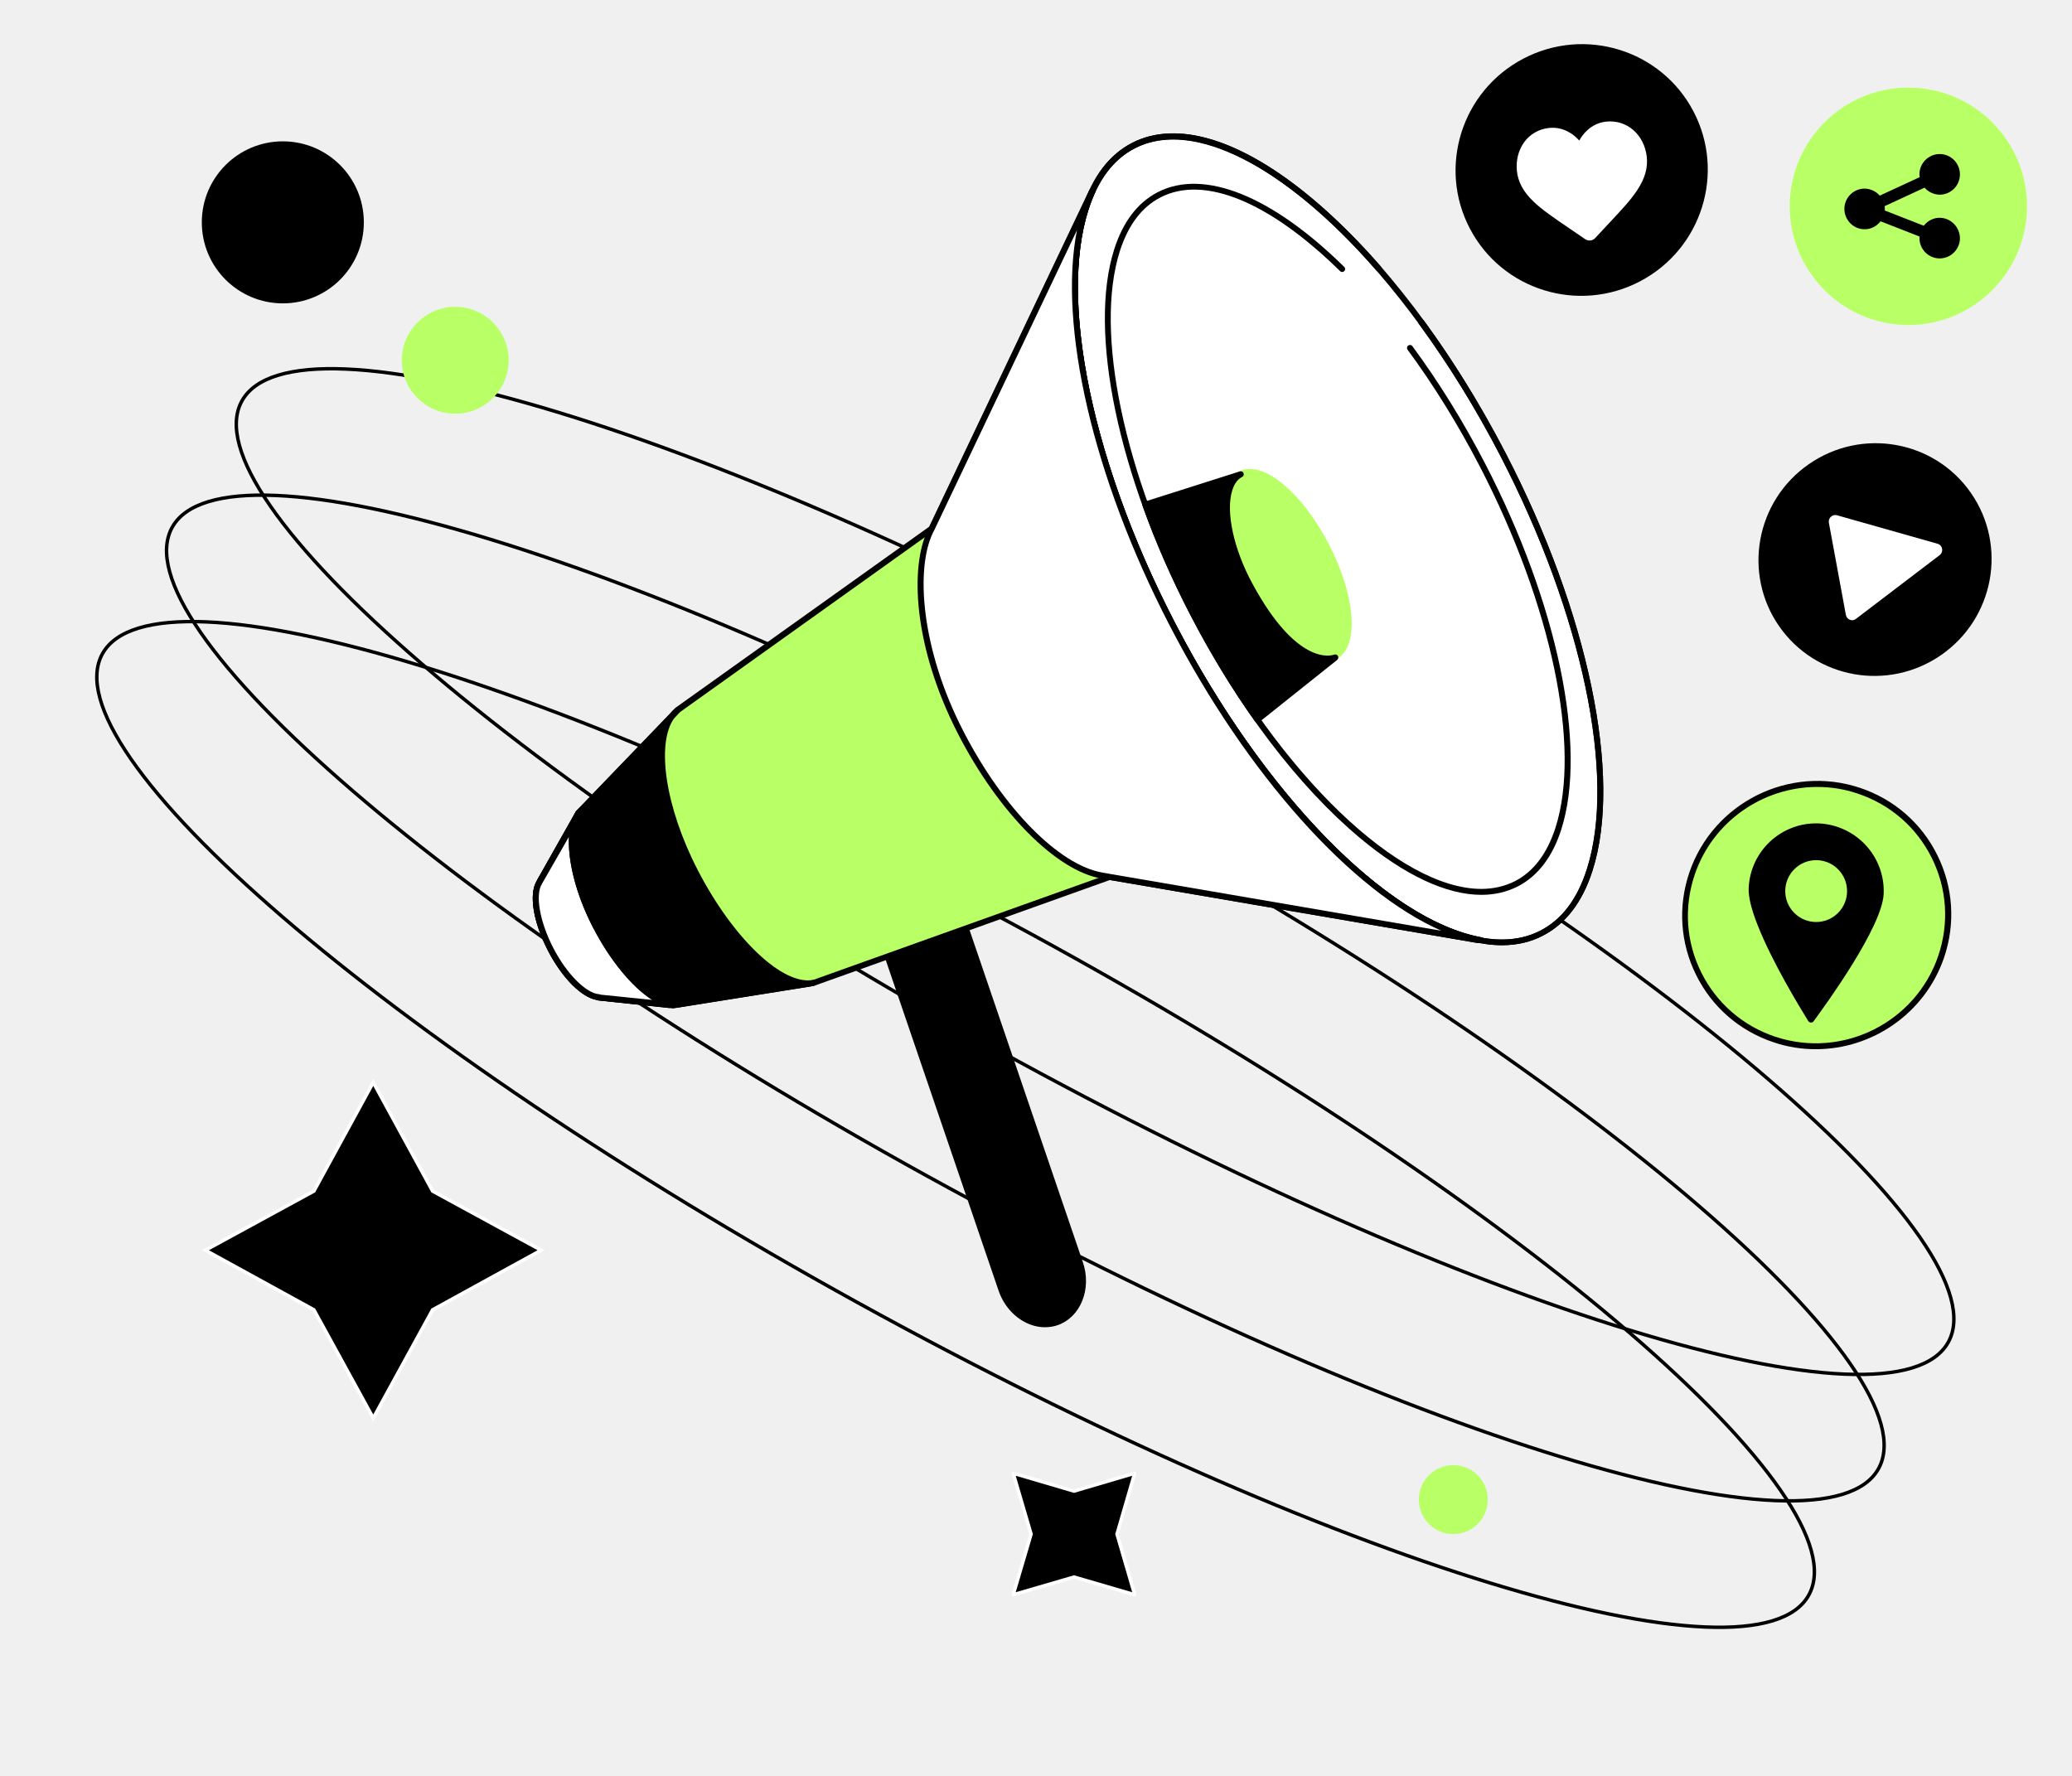
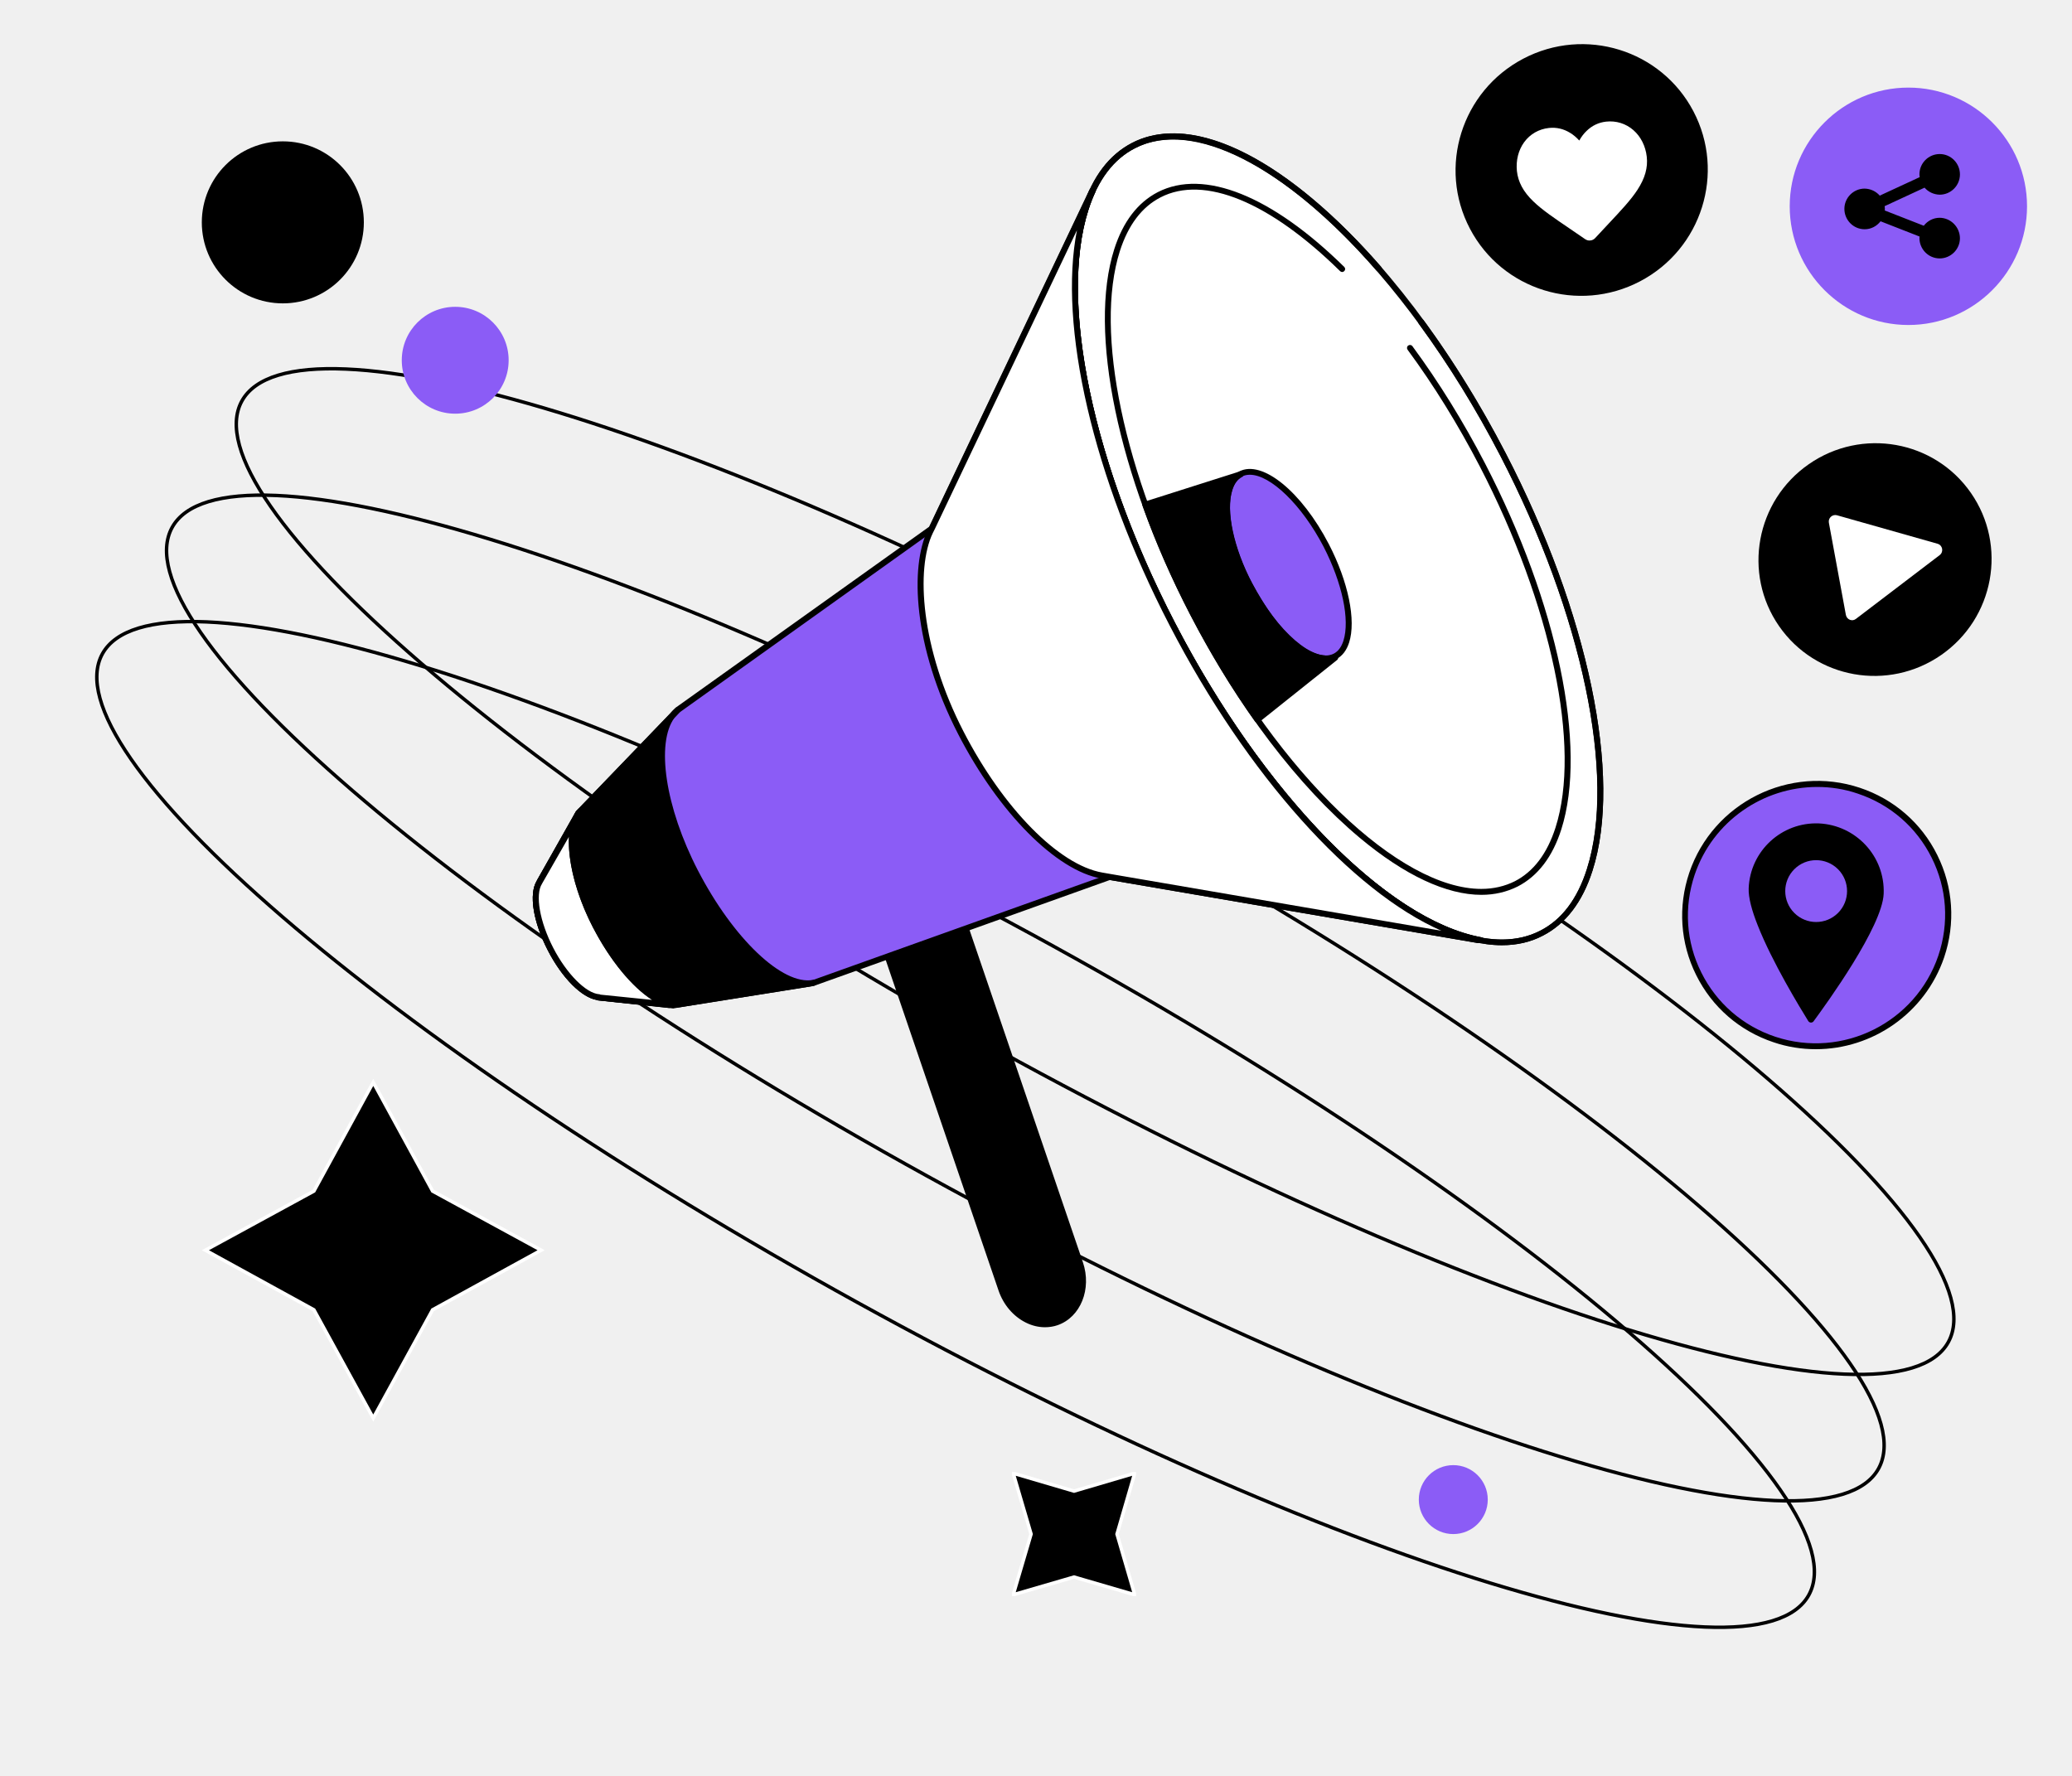
- <svg xmlns="http://www.w3.org/2000/svg" width="601" height="515" viewBox="0 0 601 515" fill="none">
-   <g clip-path="url(#clip0_332_1228)">
-     <path d="M311.536 432.535L329.137 427.349L324.001 445L329.137 462.601L311.536 457.465L293.885 462.601L299.07 445L293.885 427.349L311.536 432.535Z" fill="black" stroke="white" stroke-miterlimit="10" />
+ <svg xmlns="http://www.w3.org/2000/svg" width="601" height="515" viewBox="0 0 601 515" fill="none" version="1.1" id="svg37">
+   <g clip-path="url(#clip0_332_1228)" id="g1">
+     <path d="M311.536 432.535L329.137 427.349L324.001 445L329.137 462.601L311.536 457.465L293.885 462.601L299.07 445L293.885 427.349L311.536 432.535Z" fill="black" stroke="white" stroke-miterlimit="10" id="path1" />
  </g>
-   <g clip-path="url(#clip1_332_1228)">
-     <path d="M125.484 345.509L156.96 362.659L125.484 379.947L108.266 411.354L91.047 379.947L59.571 362.659L91.047 345.509L108.266 313.964L125.484 345.509Z" fill="black" stroke="white" stroke-miterlimit="10" />
+   <g clip-path="url(#clip1_332_1228)" id="g2">
+     <path d="M125.484 345.509L156.96 362.659L125.484 379.947L108.266 411.354L91.047 379.947L59.571 362.659L91.047 345.509L108.266 313.964L125.484 345.509Z" fill="black" stroke="white" stroke-miterlimit="10" id="path2" />
  </g>
-   <path d="M565.117 389.333C563.218 392.777 559.679 395.268 554.584 396.813C549.486 398.359 542.874 398.943 534.913 398.6C518.992 397.913 497.791 393.524 472.776 385.868C422.756 370.558 357.594 342.216 289.155 304.465C220.715 266.715 161.982 226.717 122.349 192.575C102.53 175.501 87.508 159.909 78.434 146.81C73.897 140.259 70.864 134.355 69.452 129.218C68.04 124.084 68.26 119.762 70.16 116.319C72.059 112.875 75.598 110.384 80.693 108.839C85.791 107.293 92.403 106.709 100.364 107.052C116.285 107.739 137.486 112.128 162.501 119.784C212.521 135.094 277.683 163.436 346.122 201.187C414.562 238.937 473.295 278.934 512.928 313.077C532.747 330.15 547.769 345.742 556.843 358.842C561.38 365.393 564.414 371.297 565.825 376.434C567.237 381.568 567.017 385.889 565.117 389.333Z" stroke="black" />
-   <path d="M544.887 426.007C542.987 429.451 539.449 431.942 534.354 433.487C529.256 435.033 522.644 435.617 514.683 435.273C498.762 434.587 477.56 430.198 452.546 422.542C402.526 407.232 337.364 378.89 268.924 341.139C200.485 303.388 141.752 263.391 102.119 229.249C82.299 212.175 67.277 196.583 58.204 183.483C53.666 176.933 50.633 171.029 49.221 165.892C47.81 160.758 48.03 156.436 49.929 152.992C51.829 149.549 55.367 147.057 60.462 145.512C65.56 143.967 72.172 143.383 80.134 143.726C96.054 144.413 117.256 148.802 142.27 156.458C192.291 171.767 257.452 200.11 325.892 237.86C394.331 275.611 453.064 315.608 492.697 349.75C512.517 366.824 527.539 382.416 536.612 395.516C541.15 402.067 544.183 407.971 545.595 413.107C547.006 418.241 546.786 422.563 544.887 426.007Z" stroke="black" />
-   <path d="M524.658 462.681C522.759 466.125 519.22 468.616 514.125 470.161C509.027 471.707 502.415 472.291 494.454 471.948C478.533 471.261 457.332 466.872 432.317 459.216C382.297 443.906 317.135 415.564 248.696 377.813C180.256 340.063 121.523 300.066 81.891 265.923C62.071 248.85 47.049 233.258 37.975 220.158C33.438 213.607 30.404 207.703 28.993 202.566C27.581 197.432 27.801 193.111 29.701 189.667C31.6 186.223 35.139 183.732 40.234 182.187C45.332 180.641 51.944 180.057 59.905 180.4C75.826 181.087 97.027 185.476 122.042 193.132C172.062 208.442 237.224 236.784 305.663 274.535C374.103 312.285 432.836 352.283 472.469 386.425C492.288 403.499 507.31 419.091 516.384 432.19C520.921 438.741 523.955 444.645 525.366 449.782C526.778 454.916 526.558 459.237 524.658 462.681Z" stroke="black" />
-   <circle cx="132.037" cy="104.5" r="15.5" fill="#B9FF66" />
-   <circle cx="421.537" cy="435" r="10" fill="#B9FF66" />
-   <circle cx="82.037" cy="64.5" r="23.5" fill="black" />
-   <path d="M306.509 383.59C300.205 385.744 293.001 381.475 290.495 374.071L251.496 259.81L274.284 252.015L313.322 366.433C315.828 373.758 312.774 381.436 306.509 383.59Z" fill="black" />
-   <path d="M303.102 385C301.262 385 299.383 384.569 297.581 383.668C293.94 381.866 291.042 378.498 289.633 374.345L250.634 260.084C250.478 259.653 250.713 259.144 251.182 258.987L273.971 251.192C274.206 251.113 274.441 251.113 274.636 251.231C274.832 251.348 274.989 251.505 275.067 251.74L314.105 366.159C316.728 373.914 313.439 382.101 306.744 384.412C305.608 384.804 304.355 385 303.102 385ZM252.592 260.358L291.317 373.797C292.57 377.518 295.154 380.574 298.364 382.14C300.949 383.394 303.729 383.629 306.235 382.767C312.03 380.769 314.849 373.562 312.5 366.707L273.736 253.111L252.592 260.358Z" fill="black" />
-   <path d="M270.251 153.382L196.521 205.988L167.821 235.798L156.544 255.736L156.505 255.892C154.273 259.339 155.565 267.291 159.755 275.399C163.866 283.39 169.661 288.953 173.733 289.266L173.616 289.344L195.268 291.695L235.794 285.231L321.818 254.443L428.751 272.775L429.495 272.814C402.635 267.8 366.377 231.88 340.025 181.076C313.713 130.31 305.334 80.132 316.885 55.376H316.845L270.838 152.128L270.251 153.382Z" fill="#B9FF66" />
-   <path d="M447.266 270.603C473.694 256.873 468.583 194.629 435.852 131.577C403.121 68.525 355.163 28.541 328.736 42.271C302.308 56.001 307.419 118.245 340.15 181.297C372.881 244.349 420.839 284.333 447.266 270.603Z" fill="white" />
-   <path d="M435.643 274.185C424.131 274.185 410.27 267.761 395.352 255.266C375.031 238.266 355.101 212.06 339.243 181.428C315.241 135.05 305.334 87.496 314.027 60.273C316.924 51.185 321.78 44.839 328.397 41.431C341.553 34.694 360.073 40.413 380.591 57.57C400.912 74.57 420.842 100.775 436.7 131.407C460.742 177.786 470.648 225.339 461.916 252.563C459.019 261.651 454.163 267.996 447.546 271.404C443.983 273.284 439.989 274.185 435.643 274.185ZM340.378 40.413C336.345 40.413 332.586 41.236 329.219 42.998C322.993 46.171 318.451 52.203 315.711 60.86C307.136 87.692 317.003 134.737 340.809 180.723C373.23 243.279 420.764 283.312 446.802 269.955C453.028 266.782 457.57 260.75 460.311 252.093C468.886 225.261 459.019 178.216 435.212 132.23C406.981 77.782 367.356 40.413 340.378 40.413Z" fill="black" />
-   <path d="M435.643 274.185C424.131 274.185 410.27 267.761 395.352 255.266C375.031 238.265 355.101 212.06 339.243 181.428C315.241 135.05 305.334 87.496 314.027 60.273C316.924 51.185 321.78 44.839 328.397 41.431C337.207 36.887 348.718 38.023 361.679 44.682C374.091 51.067 387.521 62.388 400.599 77.39C400.912 77.743 400.873 78.291 400.521 78.605C400.168 78.918 399.62 78.879 399.307 78.526C372.76 48.051 345.899 34.42 329.219 42.998C322.993 46.171 318.451 52.203 315.711 60.86C307.136 87.692 317.003 134.737 340.809 180.723C369.001 235.132 408.665 272.54 435.604 272.54C439.637 272.54 443.396 271.717 446.763 269.955C452.989 266.782 457.531 260.75 460.272 252.093C468.847 225.261 458.98 178.216 435.173 132.23C428.086 118.52 420.098 105.632 411.523 93.92C411.249 93.529 411.328 92.98 411.719 92.706C412.111 92.432 412.659 92.51 412.933 92.902C421.586 104.692 429.574 117.658 436.739 131.446C460.742 177.785 470.648 225.339 461.916 252.563C459.019 261.65 454.163 267.996 447.546 271.404C443.983 273.284 439.989 274.185 435.643 274.185Z" fill="black" />
-   <path d="M387.303 190.339C393.426 187.158 392.248 172.751 384.673 158.159C377.098 143.567 365.995 134.316 359.872 137.497C353.75 140.678 354.928 155.085 362.503 169.677C370.077 184.269 381.181 193.52 387.303 190.339Z" fill="#B9FF66" />
-   <path d="M384.624 191.848C377.889 191.848 368.492 183.152 361.718 170.03C356.08 159.14 353.77 147.937 355.845 141.474C356.589 139.202 357.803 137.596 359.486 136.734C366.143 133.326 377.537 142.61 385.446 157.847C391.085 168.737 393.395 179.94 391.32 186.403C390.576 188.675 389.362 190.281 387.678 191.143C386.738 191.613 385.72 191.848 384.624 191.848ZM362.54 137.714C361.718 137.714 360.935 137.87 360.269 138.223C358.977 138.889 358.038 140.142 357.45 141.983C355.532 148.016 357.764 158.748 363.206 169.246C370.411 183.152 381.257 192.514 386.856 189.615C388.148 188.949 389.088 187.696 389.675 185.855C391.594 179.783 389.323 169.09 383.919 158.592C377.576 146.41 368.492 137.714 362.54 137.714Z" fill="#B9FF66" />
-   <path d="M429.692 259.574C419.59 259.574 407.452 253.934 394.374 243.005C376.597 228.12 359.134 205.166 345.273 178.373C324.247 137.792 315.593 96.153 323.19 72.298C325.735 64.307 330.003 58.745 335.837 55.728C349.228 48.874 368.923 56.786 389.91 77.429C390.262 77.782 390.262 78.291 389.91 78.644C389.558 78.996 389.049 78.996 388.696 78.644C368.257 58.549 349.267 50.715 336.62 57.256C331.216 60.037 327.262 65.247 324.834 72.807C317.355 96.231 325.97 137.361 346.8 177.589C371.429 225.182 406.081 257.851 429.653 257.851C433.177 257.851 436.426 257.107 439.402 255.618C444.806 252.837 448.76 247.627 451.188 240.067C458.667 216.643 450.052 175.513 429.222 135.285C422.918 123.142 415.87 111.743 408.274 101.441C408 101.049 408.078 100.501 408.47 100.227C408.861 99.953 409.409 100.031 409.683 100.423C417.358 110.842 424.445 122.28 430.788 134.501C451.814 175.082 460.468 216.721 452.872 240.576C450.327 248.567 446.059 254.13 440.225 257.146C437.014 258.752 433.49 259.574 429.692 259.574Z" fill="black" />
-   <path d="M195.308 292.517C195.269 292.517 195.23 292.517 195.23 292.517L173.577 290.167C173.46 290.167 173.342 290.128 173.225 290.05C168.761 289.344 163.123 283.704 159.011 275.791C154.626 267.448 153.334 259.3 155.722 255.462L155.762 255.344L167.038 235.367C167.077 235.289 167.117 235.249 167.156 235.21L195.857 205.401C195.896 205.362 195.935 205.323 195.974 205.284L269.508 152.794L316.024 54.984C316.141 54.789 316.298 54.632 316.533 54.554C316.768 54.475 317.003 54.475 317.199 54.593C317.629 54.789 317.825 55.298 317.629 55.729C305.844 80.994 315.163 131.211 340.77 180.645C366.417 230.157 402.165 266.821 429.692 271.874C430.122 271.953 430.436 272.344 430.396 272.814C430.357 273.245 429.966 273.559 429.535 273.598L428.791 273.559C428.752 273.559 428.713 273.559 428.674 273.559L321.936 255.266L236.108 285.976C236.069 285.976 235.991 286.015 235.951 286.015L195.426 292.478C195.387 292.517 195.348 292.517 195.308 292.517ZM174.204 288.522L195.308 290.794L235.638 284.331L321.623 253.581C321.78 253.542 321.897 253.503 322.054 253.542L418.141 269.994C392.181 258.595 361.836 224.947 339.321 181.468C316.964 138.301 306.979 94.469 312.461 66.775L271.035 153.735C270.956 153.852 270.878 153.97 270.761 154.048L197.11 206.655L168.526 236.307L157.249 256.284C157.249 256.323 157.21 256.363 157.21 256.363C155.174 259.535 156.545 267.37 160.499 275.008C164.376 282.49 169.975 288.13 173.812 288.404C173.969 288.404 174.086 288.444 174.204 288.522Z" fill="black" />
-   <path d="M270.367 153.069L316.845 55.337H316.884C305.333 80.093 313.751 130.271 340.025 181.037C366.376 231.881 402.634 267.8 429.573 272.736L428.829 272.697L322.052 254.404L319.586 253.973C307.173 251.779 290.611 235.641 278.747 212.608C266.569 188.988 264.416 165.447 269.819 154.244L270.367 153.069Z" fill="white" />
-   <path d="M429.573 273.598C429.534 273.598 429.573 273.598 429.573 273.598L428.79 273.558C428.751 273.558 428.711 273.558 428.672 273.558L321.896 255.266L319.429 254.835C306.312 252.524 289.671 235.719 277.964 213.039C264.69 187.265 264.025 164.311 269.036 153.891L269.624 152.716L316.101 55.024C316.218 54.828 316.375 54.671 316.61 54.593C316.845 54.514 317.08 54.514 317.276 54.632C317.706 54.828 317.902 55.337 317.706 55.768C305.921 81.033 315.24 131.25 340.847 180.684C366.494 230.196 402.243 266.86 429.769 271.913C430.199 271.992 430.513 272.383 430.473 272.853C430.356 273.245 430.004 273.598 429.573 273.598ZM312.381 66.775L271.151 153.46L270.563 154.635C265.591 164.977 267.04 188.087 279.491 212.217C290.963 234.466 307.134 250.918 319.742 253.111L322.209 253.542L418.1 269.994C392.14 258.595 361.795 224.947 339.281 181.467C316.923 138.301 306.939 94.469 312.381 66.775Z" fill="black" />
-   <path d="M194.133 292.4C194.094 292.4 194.055 292.4 194.055 292.4L173.538 290.206C173.42 290.206 173.303 290.167 173.185 290.089C168.721 289.384 163.083 283.743 158.972 275.831C154.626 267.448 153.333 259.3 155.722 255.462L155.761 255.344L167.038 235.367C167.273 234.936 167.782 234.819 168.212 235.054C168.643 235.289 168.761 235.798 168.526 236.229L157.249 256.284C157.249 256.323 157.21 256.363 157.21 256.363C155.174 259.535 156.544 267.37 160.499 275.008C164.375 282.49 169.974 288.13 173.812 288.404C173.929 288.404 174.086 288.444 174.164 288.522L194.212 290.676C194.681 290.716 195.034 291.146 194.955 291.616C194.916 292.047 194.564 292.4 194.133 292.4Z" fill="black" />
-   <path d="M195.503 291.538C188.847 291.068 179.528 281.628 172.754 268.584C165.589 254.756 163.905 240.459 168.29 235.367L156.583 255.736L156.505 255.892C154.273 259.339 155.565 267.291 159.755 275.399C163.866 283.39 169.661 288.953 173.733 289.266L173.616 289.344L195.503 291.538Z" fill="white" />
-   <path d="M195.504 292.4C195.464 292.4 195.464 292.4 195.425 292.4C195.269 292.4 195.073 292.36 194.916 292.36L173.538 290.206C173.42 290.206 173.303 290.167 173.185 290.088C168.721 289.383 163.083 283.743 158.972 275.83C154.626 267.448 153.333 259.3 155.722 255.461L155.761 255.344L166.059 237.404C166.45 236.385 166.959 235.484 167.586 234.74C167.86 234.387 168.369 234.348 168.721 234.583C169.074 234.857 169.191 235.327 168.956 235.719L167.508 238.187C165.197 244.415 167.468 256.636 173.42 268.074C179.881 280.57 188.691 289.697 194.995 290.519L195.464 290.559C195.934 290.598 196.287 291.029 196.248 291.499C196.287 292.047 195.934 292.4 195.504 292.4ZM174.164 288.522L189.121 290.049C183.366 286.367 177.022 278.768 171.971 268.975C167.077 259.535 164.649 249.742 165.041 242.692L157.249 256.284C157.249 256.323 157.21 256.362 157.21 256.362C155.174 259.535 156.544 267.369 160.499 275.008C164.375 282.489 169.974 288.13 173.812 288.404C173.929 288.404 174.086 288.443 174.164 288.522Z" fill="black" />
-   <path d="M234.345 285.388L236.068 285.035C226.749 286.994 212.026 272.892 201.65 252.876C191.039 232.429 189.042 212.021 196.56 205.988L195.581 206.968L168.368 235.249C163.905 240.263 165.549 254.639 172.754 268.544C179.684 281.941 189.512 291.499 196.208 291.459L234.345 285.388Z" fill="black" />
-   <path d="M196.169 292.36C189.043 292.36 179.137 282.764 171.971 268.975C164.689 254.874 162.848 240.146 167.704 234.701L194.407 206.968C194.877 206.341 195.425 205.793 196.013 205.323C196.365 205.048 196.874 205.088 197.187 205.401C197.501 205.753 197.501 206.263 197.187 206.576L195.66 208.182C190.218 215.468 192.92 234.113 202.434 252.484C212.693 272.305 227.024 285.897 235.795 284.252L235.912 284.213C236.382 284.135 236.813 284.409 236.93 284.879C237.008 285.349 236.734 285.78 236.264 285.897C236.225 285.897 236.186 285.897 236.147 285.936L234.542 286.25H234.502L196.365 292.321C196.287 292.321 196.209 292.36 196.169 292.36ZM192.136 211.825L168.996 235.876C164.689 240.733 166.646 254.913 173.538 268.192C180.272 281.197 189.787 290.598 196.169 290.637L229.843 285.27C220.759 282.058 209.561 269.955 200.907 253.307C192.685 237.443 189.513 221.304 192.136 211.825Z" fill="black" />
-   <path d="M359.878 137.479C353.731 140.612 354.631 155.145 362.462 169.638C375.579 193.885 386.034 191.025 387.248 190.594C387.287 190.594 387.287 190.634 387.248 190.634L364.733 208.77C358.116 199.486 351.812 189.145 346.017 177.981C340.496 167.288 335.837 156.633 332.156 146.292L359.878 137.479Z" fill="black" />
-   <path d="M364.733 209.631C364.694 209.631 364.655 209.631 364.616 209.631C364.381 209.592 364.185 209.475 364.028 209.279C357.255 199.76 350.951 189.341 345.273 178.412C339.83 167.914 335.132 157.221 331.373 146.645C331.295 146.41 331.295 146.174 331.412 145.979C331.53 145.783 331.686 145.626 331.921 145.548L359.643 136.734C360.074 136.617 360.544 136.813 360.7 137.243C360.857 137.674 360.7 138.144 360.309 138.34C358.977 139.006 357.998 140.338 357.411 142.297C355.493 148.446 357.842 159.336 363.284 169.325C376.088 192.984 385.955 190.281 387.013 189.889C387.404 189.733 387.874 189.928 388.07 190.281C388.266 190.634 388.187 191.143 387.874 191.417L365.281 209.436C365.125 209.553 364.929 209.631 364.733 209.631ZM333.292 146.84C337.011 157.064 341.553 167.405 346.8 177.59C352.282 188.166 358.39 198.233 364.929 207.516L384.467 191.77C380.004 191.574 371.585 188.244 361.718 170.03C356.002 159.493 353.652 148.368 355.727 141.67C356.002 140.808 356.315 140.064 356.706 139.359L333.292 146.84Z" fill="black" />
-   <path d="M475.723 81.597C493.623 72.194 500.547 50.116 491.187 32.285C481.827 14.454 459.729 7.623 441.829 17.027C423.929 26.43 417.006 48.508 426.365 66.339C435.725 84.17 457.823 91.001 475.723 81.597Z" fill="black" />
-   <path d="M442.104 41.235C443.827 38.885 446.372 37.436 449.27 37.122C451.462 36.887 453.498 37.357 455.417 38.532C456.396 39.12 457.257 39.864 458.08 40.765C458.667 39.708 459.372 38.767 460.194 37.984C461.799 36.417 463.718 35.516 465.872 35.281C468.769 34.968 471.588 35.83 473.781 37.749C475.934 39.629 477.305 42.371 477.657 45.466C478.01 48.639 477.148 51.694 474.956 55.063C472.998 58.079 470.022 61.212 466.576 64.894C465.402 66.148 464.07 67.558 462.7 69.047C462.348 69.438 461.839 69.713 461.29 69.752C460.742 69.83 460.233 69.673 459.763 69.36C458.08 68.185 456.474 67.088 455.065 66.148C450.914 63.328 447.312 60.899 444.728 58.392C441.83 55.611 440.342 52.791 439.99 49.618C439.677 46.523 440.421 43.546 442.104 41.235Z" fill="white" />
-   <path d="M577.272 83.593C590.377 70.483 590.377 49.228 577.272 36.118C564.168 23.009 542.922 23.009 529.817 36.118C516.713 49.228 516.713 70.483 529.817 83.593C542.922 96.702 564.168 96.702 577.272 83.593Z" fill="#B9FF66" />
-   <path d="M553.539 94.273C534.587 94.273 519.121 78.84 519.121 59.842C519.121 40.883 534.548 25.411 553.539 25.411C572.529 25.411 587.956 40.844 587.956 59.842C587.956 78.801 572.529 94.273 553.539 94.273ZM553.539 27.134C535.527 27.134 520.844 41.784 520.844 59.842C520.844 77.861 535.488 92.55 553.539 92.55C571.55 92.55 586.233 77.9 586.233 59.842C586.233 41.823 571.589 27.134 553.539 27.134Z" fill="#B9FF66" />
-   <path d="M562.622 63.171C560.743 63.171 559.098 64.072 558.002 65.482L546.686 61.056C546.686 60.899 546.725 60.782 546.725 60.625C546.725 60.351 546.686 60.077 546.647 59.803L558.237 54.436C559.294 55.651 560.86 56.434 562.622 56.473C565.833 56.473 568.495 53.849 568.495 50.597C568.495 47.346 565.872 44.683 562.622 44.683C559.411 44.683 556.749 47.307 556.749 50.558C556.749 50.833 556.788 51.107 556.827 51.381L545.237 56.747C544.18 55.533 542.614 54.75 540.852 54.71C537.641 54.71 534.979 57.335 534.979 60.586C534.979 63.837 537.602 66.501 540.852 66.501C542.731 66.501 544.376 65.6 545.472 64.19L556.788 68.616C556.788 68.773 556.749 68.89 556.749 69.047C556.749 72.298 559.372 74.962 562.622 74.962C565.833 74.962 568.495 72.337 568.495 69.086C568.456 65.835 565.833 63.211 562.622 63.171Z" fill="black" />
-   <path d="M563.067 189.993C578.433 179.322 582.294 158.283 571.69 142.999C561.085 127.715 540.032 123.975 524.665 134.645C509.299 145.315 505.438 166.355 516.042 181.639C526.647 196.923 547.7 200.663 563.067 189.993Z" fill="black" />
-   <path d="M535.411 178.373L530.478 151.619C530.243 150.248 531.496 149.112 532.827 149.465L561.998 157.73C563.486 158.161 563.838 160.08 562.624 161.02L538.348 179.509C537.291 180.371 535.685 179.783 535.411 178.373Z" fill="white" />
-   <path d="M543.535 299.582C562.512 290.34 570.452 267.553 561.271 248.686C552.09 229.819 529.264 222.016 510.287 231.258C491.311 240.499 483.371 263.286 492.552 282.153C501.733 301.02 524.559 308.823 543.535 299.582Z" fill="#B9FF66" />
-   <path d="M526.718 304.347C522.646 304.347 518.495 303.72 514.462 302.349C504.595 299.059 496.607 292.165 491.987 282.842C487.367 273.559 486.662 263.022 489.99 253.151C496.881 232.821 519.043 221.735 539.443 228.512C549.31 231.802 557.298 238.696 561.918 248.019C566.539 257.303 567.243 267.84 563.915 277.711C558.355 294.006 543.045 304.347 526.718 304.347ZM527.109 228.277C511.486 228.277 496.842 238.148 491.556 253.738C488.385 263.178 489.05 273.245 493.475 282.098C497.899 290.99 505.535 297.61 514.971 300.743C534.47 307.206 555.653 296.63 562.232 277.202C565.403 267.761 564.737 257.694 560.313 248.842C555.888 239.95 548.253 233.33 538.817 230.196C534.94 228.865 530.986 228.277 527.109 228.277Z" fill="black" />
-   <path d="M546.375 259.261C545.983 268.78 529.891 291.029 526.053 296.239C525.662 296.787 524.84 296.748 524.487 296.16C522.06 292.243 514.033 279.082 509.843 268.427C508.16 264.197 507.102 260.358 507.22 257.655C507.651 246.844 516.774 238.422 527.581 238.853C538.387 239.362 546.806 248.45 546.375 259.261Z" fill="black" />
-   <path d="M533.13 264.827C536.632 261.324 536.632 255.644 533.13 252.141C529.628 248.638 523.951 248.638 520.45 252.141C516.948 255.644 516.948 261.324 520.45 264.827C523.951 268.33 529.628 268.33 533.13 264.827Z" fill="#B9FF66" />
-   <defs>
+   <path d="M565.117 389.333C563.218 392.777 559.679 395.268 554.584 396.813C549.486 398.359 542.874 398.943 534.913 398.6C518.992 397.913 497.791 393.524 472.776 385.868C422.756 370.558 357.594 342.216 289.155 304.465C220.715 266.715 161.982 226.717 122.349 192.575C102.53 175.501 87.508 159.909 78.434 146.81C73.897 140.259 70.864 134.355 69.452 129.218C68.04 124.084 68.26 119.762 70.16 116.319C72.059 112.875 75.598 110.384 80.693 108.839C85.791 107.293 92.403 106.709 100.364 107.052C116.285 107.739 137.486 112.128 162.501 119.784C212.521 135.094 277.683 163.436 346.122 201.187C414.562 238.937 473.295 278.934 512.928 313.077C532.747 330.15 547.769 345.742 556.843 358.842C561.38 365.393 564.414 371.297 565.825 376.434C567.237 381.568 567.017 385.889 565.117 389.333Z" stroke="black" id="path3" />
+   <path d="M544.887 426.007C542.987 429.451 539.449 431.942 534.354 433.487C529.256 435.033 522.644 435.617 514.683 435.273C498.762 434.587 477.56 430.198 452.546 422.542C402.526 407.232 337.364 378.89 268.924 341.139C200.485 303.388 141.752 263.391 102.119 229.249C82.299 212.175 67.277 196.583 58.204 183.483C53.666 176.933 50.633 171.029 49.221 165.892C47.81 160.758 48.03 156.436 49.929 152.992C51.829 149.549 55.367 147.057 60.462 145.512C65.56 143.967 72.172 143.383 80.134 143.726C96.054 144.413 117.256 148.802 142.27 156.458C192.291 171.767 257.452 200.11 325.892 237.86C394.331 275.611 453.064 315.608 492.697 349.75C512.517 366.824 527.539 382.416 536.612 395.516C541.15 402.067 544.183 407.971 545.595 413.107C547.006 418.241 546.786 422.563 544.887 426.007Z" stroke="black" id="path4" />
+   <path d="M524.658 462.681C522.759 466.125 519.22 468.616 514.125 470.161C509.027 471.707 502.415 472.291 494.454 471.948C478.533 471.261 457.332 466.872 432.317 459.216C382.297 443.906 317.135 415.564 248.696 377.813C180.256 340.063 121.523 300.066 81.891 265.923C62.071 248.85 47.049 233.258 37.975 220.158C33.438 213.607 30.404 207.703 28.993 202.566C27.581 197.432 27.801 193.111 29.701 189.667C31.6 186.223 35.139 183.732 40.234 182.187C45.332 180.641 51.944 180.057 59.905 180.4C75.826 181.087 97.027 185.476 122.042 193.132C172.062 208.442 237.224 236.784 305.663 274.535C374.103 312.285 432.836 352.283 472.469 386.425C492.288 403.499 507.31 419.091 516.384 432.19C520.921 438.741 523.955 444.645 525.366 449.782C526.778 454.916 526.558 459.237 524.658 462.681Z" stroke="black" id="path5" />
+   <circle cx="132.037" cy="104.5" r="15.5" fill="#B9FF66" id="circle5" style="fill:#8b5cf6;fill-opacity:1" />
+   <circle cx="421.537" cy="435" r="10" fill="#B9FF66" id="circle6" style="fill:#8b5cf6;fill-opacity:1" />
+   <circle cx="82.037" cy="64.5" r="23.5" fill="black" id="circle7" />
+   <path d="M306.509 383.59C300.205 385.744 293.001 381.475 290.495 374.071L251.496 259.81L274.284 252.015L313.322 366.433C315.828 373.758 312.774 381.436 306.509 383.59Z" fill="black" id="path7" />
+   <path d="M303.102 385C301.262 385 299.383 384.569 297.581 383.668C293.94 381.866 291.042 378.498 289.633 374.345L250.634 260.084C250.478 259.653 250.713 259.144 251.182 258.987L273.971 251.192C274.206 251.113 274.441 251.113 274.636 251.231C274.832 251.348 274.989 251.505 275.067 251.74L314.105 366.159C316.728 373.914 313.439 382.101 306.744 384.412C305.608 384.804 304.355 385 303.102 385ZM252.592 260.358L291.317 373.797C292.57 377.518 295.154 380.574 298.364 382.14C300.949 383.394 303.729 383.629 306.235 382.767C312.03 380.769 314.849 373.562 312.5 366.707L273.736 253.111L252.592 260.358Z" fill="black" id="path8" />
+   <path d="M270.251 153.382L196.521 205.988L167.821 235.798L156.544 255.736L156.505 255.892C154.273 259.339 155.565 267.291 159.755 275.399C163.866 283.39 169.661 288.953 173.733 289.266L173.616 289.344L195.268 291.695L235.794 285.231L321.818 254.443L428.751 272.775L429.495 272.814C402.635 267.8 366.377 231.88 340.025 181.076C313.713 130.31 305.334 80.132 316.885 55.376H316.845L270.838 152.128L270.251 153.382Z" fill="#B9FF66" id="path9" style="fill:#8b5cf6;fill-opacity:1" />
+   <path d="M447.266 270.603C473.694 256.873 468.583 194.629 435.852 131.577C403.121 68.525 355.163 28.541 328.736 42.271C302.308 56.001 307.419 118.245 340.15 181.297C372.881 244.349 420.839 284.333 447.266 270.603Z" fill="white" id="path10" />
+   <path d="M435.643 274.185C424.131 274.185 410.27 267.761 395.352 255.266C375.031 238.266 355.101 212.06 339.243 181.428C315.241 135.05 305.334 87.496 314.027 60.273C316.924 51.185 321.78 44.839 328.397 41.431C341.553 34.694 360.073 40.413 380.591 57.57C400.912 74.57 420.842 100.775 436.7 131.407C460.742 177.786 470.648 225.339 461.916 252.563C459.019 261.651 454.163 267.996 447.546 271.404C443.983 273.284 439.989 274.185 435.643 274.185ZM340.378 40.413C336.345 40.413 332.586 41.236 329.219 42.998C322.993 46.171 318.451 52.203 315.711 60.86C307.136 87.692 317.003 134.737 340.809 180.723C373.23 243.279 420.764 283.312 446.802 269.955C453.028 266.782 457.57 260.75 460.311 252.093C468.886 225.261 459.019 178.216 435.212 132.23C406.981 77.782 367.356 40.413 340.378 40.413Z" fill="black" id="path11" />
+   <path d="M435.643 274.185C424.131 274.185 410.27 267.761 395.352 255.266C375.031 238.265 355.101 212.06 339.243 181.428C315.241 135.05 305.334 87.496 314.027 60.273C316.924 51.185 321.78 44.839 328.397 41.431C337.207 36.887 348.718 38.023 361.679 44.682C374.091 51.067 387.521 62.388 400.599 77.39C400.912 77.743 400.873 78.291 400.521 78.605C400.168 78.918 399.62 78.879 399.307 78.526C372.76 48.051 345.899 34.42 329.219 42.998C322.993 46.171 318.451 52.203 315.711 60.86C307.136 87.692 317.003 134.737 340.809 180.723C369.001 235.132 408.665 272.54 435.604 272.54C439.637 272.54 443.396 271.717 446.763 269.955C452.989 266.782 457.531 260.75 460.272 252.093C468.847 225.261 458.98 178.216 435.173 132.23C428.086 118.52 420.098 105.632 411.523 93.92C411.249 93.529 411.328 92.98 411.719 92.706C412.111 92.432 412.659 92.51 412.933 92.902C421.586 104.692 429.574 117.658 436.739 131.446C460.742 177.785 470.648 225.339 461.916 252.563C459.019 261.65 454.163 267.996 447.546 271.404C443.983 273.284 439.989 274.185 435.643 274.185Z" fill="black" id="path12" />
+   <path d="M387.303 190.339C393.426 187.158 392.248 172.751 384.673 158.159C377.098 143.567 365.995 134.316 359.872 137.497C353.75 140.678 354.928 155.085 362.503 169.677C370.077 184.269 381.181 193.52 387.303 190.339Z" fill="#B9FF66" id="path13" style="fill:#8b5cf6;fill-opacity:1" />
+   <path d="M384.624 191.848C377.889 191.848 368.492 183.152 361.718 170.03C356.08 159.14 353.77 147.937 355.845 141.474C356.589 139.202 357.803 137.596 359.486 136.734C366.143 133.326 377.537 142.61 385.446 157.847C391.085 168.737 393.395 179.94 391.32 186.403C390.576 188.675 389.362 190.281 387.678 191.143C386.738 191.613 385.72 191.848 384.624 191.848ZM362.54 137.714C361.718 137.714 360.935 137.87 360.269 138.223C358.977 138.889 358.038 140.142 357.45 141.983C355.532 148.016 357.764 158.748 363.206 169.246C370.411 183.152 381.257 192.514 386.856 189.615C388.148 188.949 389.088 187.696 389.675 185.855C391.594 179.783 389.323 169.09 383.919 158.592C377.576 146.41 368.492 137.714 362.54 137.714Z" fill="#B9FF66" id="path14" style="fill:#000000;fill-opacity:1" />
+   <path d="M429.692 259.574C419.59 259.574 407.452 253.934 394.374 243.005C376.597 228.12 359.134 205.166 345.273 178.373C324.247 137.792 315.593 96.153 323.19 72.298C325.735 64.307 330.003 58.745 335.837 55.728C349.228 48.874 368.923 56.786 389.91 77.429C390.262 77.782 390.262 78.291 389.91 78.644C389.558 78.996 389.049 78.996 388.696 78.644C368.257 58.549 349.267 50.715 336.62 57.256C331.216 60.037 327.262 65.247 324.834 72.807C317.355 96.231 325.97 137.361 346.8 177.589C371.429 225.182 406.081 257.851 429.653 257.851C433.177 257.851 436.426 257.107 439.402 255.618C444.806 252.837 448.76 247.627 451.188 240.067C458.667 216.643 450.052 175.513 429.222 135.285C422.918 123.142 415.87 111.743 408.274 101.441C408 101.049 408.078 100.501 408.47 100.227C408.861 99.953 409.409 100.031 409.683 100.423C417.358 110.842 424.445 122.28 430.788 134.501C451.814 175.082 460.468 216.721 452.872 240.576C450.327 248.567 446.059 254.13 440.225 257.146C437.014 258.752 433.49 259.574 429.692 259.574Z" fill="black" id="path15" />
+   <path d="M195.308 292.517C195.269 292.517 195.23 292.517 195.23 292.517L173.577 290.167C173.46 290.167 173.342 290.128 173.225 290.05C168.761 289.344 163.123 283.704 159.011 275.791C154.626 267.448 153.334 259.3 155.722 255.462L155.762 255.344L167.038 235.367C167.077 235.289 167.117 235.249 167.156 235.21L195.857 205.401C195.896 205.362 195.935 205.323 195.974 205.284L269.508 152.794L316.024 54.984C316.141 54.789 316.298 54.632 316.533 54.554C316.768 54.475 317.003 54.475 317.199 54.593C317.629 54.789 317.825 55.298 317.629 55.729C305.844 80.994 315.163 131.211 340.77 180.645C366.417 230.157 402.165 266.821 429.692 271.874C430.122 271.953 430.436 272.344 430.396 272.814C430.357 273.245 429.966 273.559 429.535 273.598L428.791 273.559C428.752 273.559 428.713 273.559 428.674 273.559L321.936 255.266L236.108 285.976C236.069 285.976 235.991 286.015 235.951 286.015L195.426 292.478C195.387 292.517 195.348 292.517 195.308 292.517ZM174.204 288.522L195.308 290.794L235.638 284.331L321.623 253.581C321.78 253.542 321.897 253.503 322.054 253.542L418.141 269.994C392.181 258.595 361.836 224.947 339.321 181.468C316.964 138.301 306.979 94.469 312.461 66.775L271.035 153.735C270.956 153.852 270.878 153.97 270.761 154.048L197.11 206.655L168.526 236.307L157.249 256.284C157.249 256.323 157.21 256.363 157.21 256.363C155.174 259.535 156.545 267.37 160.499 275.008C164.376 282.49 169.975 288.13 173.812 288.404C173.969 288.404 174.086 288.444 174.204 288.522Z" fill="black" id="path16" />
+   <path d="M270.367 153.069L316.845 55.337H316.884C305.333 80.093 313.751 130.271 340.025 181.037C366.376 231.881 402.634 267.8 429.573 272.736L428.829 272.697L322.052 254.404L319.586 253.973C307.173 251.779 290.611 235.641 278.747 212.608C266.569 188.988 264.416 165.447 269.819 154.244L270.367 153.069Z" fill="white" id="path17" />
+   <path d="M429.573 273.598C429.534 273.598 429.573 273.598 429.573 273.598L428.79 273.558C428.751 273.558 428.711 273.558 428.672 273.558L321.896 255.266L319.429 254.835C306.312 252.524 289.671 235.719 277.964 213.039C264.69 187.265 264.025 164.311 269.036 153.891L269.624 152.716L316.101 55.024C316.218 54.828 316.375 54.671 316.61 54.593C316.845 54.514 317.08 54.514 317.276 54.632C317.706 54.828 317.902 55.337 317.706 55.768C305.921 81.033 315.24 131.25 340.847 180.684C366.494 230.196 402.243 266.86 429.769 271.913C430.199 271.992 430.513 272.383 430.473 272.853C430.356 273.245 430.004 273.598 429.573 273.598ZM312.381 66.775L271.151 153.46L270.563 154.635C265.591 164.977 267.04 188.087 279.491 212.217C290.963 234.466 307.134 250.918 319.742 253.111L322.209 253.542L418.1 269.994C392.14 258.595 361.795 224.947 339.281 181.467C316.923 138.301 306.939 94.469 312.381 66.775Z" fill="black" id="path18" />
+   <path d="M194.133 292.4C194.094 292.4 194.055 292.4 194.055 292.4L173.538 290.206C173.42 290.206 173.303 290.167 173.185 290.089C168.721 289.384 163.083 283.743 158.972 275.831C154.626 267.448 153.333 259.3 155.722 255.462L155.761 255.344L167.038 235.367C167.273 234.936 167.782 234.819 168.212 235.054C168.643 235.289 168.761 235.798 168.526 236.229L157.249 256.284C157.249 256.323 157.21 256.363 157.21 256.363C155.174 259.535 156.544 267.37 160.499 275.008C164.375 282.49 169.974 288.13 173.812 288.404C173.929 288.404 174.086 288.444 174.164 288.522L194.212 290.676C194.681 290.716 195.034 291.146 194.955 291.616C194.916 292.047 194.564 292.4 194.133 292.4Z" fill="black" id="path19" />
+   <path d="M195.503 291.538C188.847 291.068 179.528 281.628 172.754 268.584C165.589 254.756 163.905 240.459 168.29 235.367L156.583 255.736L156.505 255.892C154.273 259.339 155.565 267.291 159.755 275.399C163.866 283.39 169.661 288.953 173.733 289.266L173.616 289.344L195.503 291.538Z" fill="white" id="path20" />
+   <path d="M195.504 292.4C195.464 292.4 195.464 292.4 195.425 292.4C195.269 292.4 195.073 292.36 194.916 292.36L173.538 290.206C173.42 290.206 173.303 290.167 173.185 290.088C168.721 289.383 163.083 283.743 158.972 275.83C154.626 267.448 153.333 259.3 155.722 255.461L155.761 255.344L166.059 237.404C166.45 236.385 166.959 235.484 167.586 234.74C167.86 234.387 168.369 234.348 168.721 234.583C169.074 234.857 169.191 235.327 168.956 235.719L167.508 238.187C165.197 244.415 167.468 256.636 173.42 268.074C179.881 280.57 188.691 289.697 194.995 290.519L195.464 290.559C195.934 290.598 196.287 291.029 196.248 291.499C196.287 292.047 195.934 292.4 195.504 292.4ZM174.164 288.522L189.121 290.049C183.366 286.367 177.022 278.768 171.971 268.975C167.077 259.535 164.649 249.742 165.041 242.692L157.249 256.284C157.249 256.323 157.21 256.362 157.21 256.362C155.174 259.535 156.544 267.369 160.499 275.008C164.375 282.489 169.974 288.13 173.812 288.404C173.929 288.404 174.086 288.443 174.164 288.522Z" fill="black" id="path21" />
+   <path d="M234.345 285.388L236.068 285.035C226.749 286.994 212.026 272.892 201.65 252.876C191.039 232.429 189.042 212.021 196.56 205.988L195.581 206.968L168.368 235.249C163.905 240.263 165.549 254.639 172.754 268.544C179.684 281.941 189.512 291.499 196.208 291.459L234.345 285.388Z" fill="black" id="path22" />
+   <path d="M196.169 292.36C189.043 292.36 179.137 282.764 171.971 268.975C164.689 254.874 162.848 240.146 167.704 234.701L194.407 206.968C194.877 206.341 195.425 205.793 196.013 205.323C196.365 205.048 196.874 205.088 197.187 205.401C197.501 205.753 197.501 206.263 197.187 206.576L195.66 208.182C190.218 215.468 192.92 234.113 202.434 252.484C212.693 272.305 227.024 285.897 235.795 284.252L235.912 284.213C236.382 284.135 236.813 284.409 236.93 284.879C237.008 285.349 236.734 285.78 236.264 285.897C236.225 285.897 236.186 285.897 236.147 285.936L234.542 286.25H234.502L196.365 292.321C196.287 292.321 196.209 292.36 196.169 292.36ZM192.136 211.825L168.996 235.876C164.689 240.733 166.646 254.913 173.538 268.192C180.272 281.197 189.787 290.598 196.169 290.637L229.843 285.27C220.759 282.058 209.561 269.955 200.907 253.307C192.685 237.443 189.513 221.304 192.136 211.825Z" fill="black" id="path23" />
+   <path d="M359.878 137.479C353.731 140.612 354.631 155.145 362.462 169.638C375.579 193.885 386.034 191.025 387.248 190.594C387.287 190.594 387.287 190.634 387.248 190.634L364.733 208.77C358.116 199.486 351.812 189.145 346.017 177.981C340.496 167.288 335.837 156.633 332.156 146.292L359.878 137.479Z" fill="black" id="path24" />
+   <path d="M364.733 209.631C364.694 209.631 364.655 209.631 364.616 209.631C364.381 209.592 364.185 209.475 364.028 209.279C357.255 199.76 350.951 189.341 345.273 178.412C339.83 167.914 335.132 157.221 331.373 146.645C331.295 146.41 331.295 146.174 331.412 145.979C331.53 145.783 331.686 145.626 331.921 145.548L359.643 136.734C360.074 136.617 360.544 136.813 360.7 137.243C360.857 137.674 360.7 138.144 360.309 138.34C358.977 139.006 357.998 140.338 357.411 142.297C355.493 148.446 357.842 159.336 363.284 169.325C376.088 192.984 385.955 190.281 387.013 189.889C387.404 189.733 387.874 189.928 388.07 190.281C388.266 190.634 388.187 191.143 387.874 191.417L365.281 209.436C365.125 209.553 364.929 209.631 364.733 209.631ZM333.292 146.84C337.011 157.064 341.553 167.405 346.8 177.59C352.282 188.166 358.39 198.233 364.929 207.516L384.467 191.77C380.004 191.574 371.585 188.244 361.718 170.03C356.002 159.493 353.652 148.368 355.727 141.67C356.002 140.808 356.315 140.064 356.706 139.359L333.292 146.84Z" fill="black" id="path25" />
+   <path d="M475.723 81.597C493.623 72.194 500.547 50.116 491.187 32.285C481.827 14.454 459.729 7.623 441.829 17.027C423.929 26.43 417.006 48.508 426.365 66.339C435.725 84.17 457.823 91.001 475.723 81.597Z" fill="black" id="path26" />
+   <path d="M442.104 41.235C443.827 38.885 446.372 37.436 449.27 37.122C451.462 36.887 453.498 37.357 455.417 38.532C456.396 39.12 457.257 39.864 458.08 40.765C458.667 39.708 459.372 38.767 460.194 37.984C461.799 36.417 463.718 35.516 465.872 35.281C468.769 34.968 471.588 35.83 473.781 37.749C475.934 39.629 477.305 42.371 477.657 45.466C478.01 48.639 477.148 51.694 474.956 55.063C472.998 58.079 470.022 61.212 466.576 64.894C465.402 66.148 464.07 67.558 462.7 69.047C462.348 69.438 461.839 69.713 461.29 69.752C460.742 69.83 460.233 69.673 459.763 69.36C458.08 68.185 456.474 67.088 455.065 66.148C450.914 63.328 447.312 60.899 444.728 58.392C441.83 55.611 440.342 52.791 439.99 49.618C439.677 46.523 440.421 43.546 442.104 41.235Z" fill="white" id="path27" />
+   <path d="M577.272 83.593C590.377 70.483 590.377 49.228 577.272 36.118C564.168 23.009 542.922 23.009 529.817 36.118C516.713 49.228 516.713 70.483 529.817 83.593C542.922 96.702 564.168 96.702 577.272 83.593Z" fill="#B9FF66" id="path28" style="fill:#8b5cf6;fill-opacity:1" />
+   <path d="M553.539 94.273C534.587 94.273 519.121 78.84 519.121 59.842C519.121 40.883 534.548 25.411 553.539 25.411C572.529 25.411 587.956 40.844 587.956 59.842C587.956 78.801 572.529 94.273 553.539 94.273ZM553.539 27.134C535.527 27.134 520.844 41.784 520.844 59.842C520.844 77.861 535.488 92.55 553.539 92.55C571.55 92.55 586.233 77.9 586.233 59.842C586.233 41.823 571.589 27.134 553.539 27.134Z" fill="#B9FF66" id="path29" style="fill:#8b5cf6;fill-opacity:1" />
+   <path d="M562.622 63.171C560.743 63.171 559.098 64.072 558.002 65.482L546.686 61.056C546.686 60.899 546.725 60.782 546.725 60.625C546.725 60.351 546.686 60.077 546.647 59.803L558.237 54.436C559.294 55.651 560.86 56.434 562.622 56.473C565.833 56.473 568.495 53.849 568.495 50.597C568.495 47.346 565.872 44.683 562.622 44.683C559.411 44.683 556.749 47.307 556.749 50.558C556.749 50.833 556.788 51.107 556.827 51.381L545.237 56.747C544.18 55.533 542.614 54.75 540.852 54.71C537.641 54.71 534.979 57.335 534.979 60.586C534.979 63.837 537.602 66.501 540.852 66.501C542.731 66.501 544.376 65.6 545.472 64.19L556.788 68.616C556.788 68.773 556.749 68.89 556.749 69.047C556.749 72.298 559.372 74.962 562.622 74.962C565.833 74.962 568.495 72.337 568.495 69.086C568.456 65.835 565.833 63.211 562.622 63.171Z" fill="black" id="path30" />
+   <path d="M563.067 189.993C578.433 179.322 582.294 158.283 571.69 142.999C561.085 127.715 540.032 123.975 524.665 134.645C509.299 145.315 505.438 166.355 516.042 181.639C526.647 196.923 547.7 200.663 563.067 189.993Z" fill="black" id="path31" />
+   <path d="M535.411 178.373L530.478 151.619C530.243 150.248 531.496 149.112 532.827 149.465L561.998 157.73C563.486 158.161 563.838 160.08 562.624 161.02L538.348 179.509C537.291 180.371 535.685 179.783 535.411 178.373Z" fill="white" id="path32" />
+   <path d="M543.535 299.582C562.512 290.34 570.452 267.553 561.271 248.686C552.09 229.819 529.264 222.016 510.287 231.258C491.311 240.499 483.371 263.286 492.552 282.153C501.733 301.02 524.559 308.823 543.535 299.582Z" fill="#B9FF66" id="path33" style="fill:#8b5cf6;fill-opacity:1" />
+   <path d="M526.718 304.347C522.646 304.347 518.495 303.72 514.462 302.349C504.595 299.059 496.607 292.165 491.987 282.842C487.367 273.559 486.662 263.022 489.99 253.151C496.881 232.821 519.043 221.735 539.443 228.512C549.31 231.802 557.298 238.696 561.918 248.019C566.539 257.303 567.243 267.84 563.915 277.711C558.355 294.006 543.045 304.347 526.718 304.347ZM527.109 228.277C511.486 228.277 496.842 238.148 491.556 253.738C488.385 263.178 489.05 273.245 493.475 282.098C497.899 290.99 505.535 297.61 514.971 300.743C534.47 307.206 555.653 296.63 562.232 277.202C565.403 267.761 564.737 257.694 560.313 248.842C555.888 239.95 548.253 233.33 538.817 230.196C534.94 228.865 530.986 228.277 527.109 228.277Z" fill="black" id="path34" />
+   <path d="M546.375 259.261C545.983 268.78 529.891 291.029 526.053 296.239C525.662 296.787 524.84 296.748 524.487 296.16C522.06 292.243 514.033 279.082 509.843 268.427C508.16 264.197 507.102 260.358 507.22 257.655C507.651 246.844 516.774 238.422 527.581 238.853C538.387 239.362 546.806 248.45 546.375 259.261Z" fill="black" id="path35" />
+   <path d="M533.13 264.827C536.632 261.324 536.632 255.644 533.13 252.141C529.628 248.638 523.951 248.638 520.45 252.141C516.948 255.644 516.948 261.324 520.45 264.827C523.951 268.33 529.628 268.33 533.13 264.827Z" fill="#B9FF66" id="path36" style="fill:#8b5cf6;fill-opacity:1" />
+   <defs id="defs37">
    <clipPath id="clip0_332_1228">
-       <rect width="36" height="36" fill="white" transform="translate(293.537 427)" />
+       <rect width="36" height="36" fill="white" transform="translate(293.537 427)" id="rect36" />
    </clipPath>
    <clipPath id="clip1_332_1228">
-       <rect width="70.326" height="70.326" fill="white" transform="translate(108.266 313) rotate(45)" />
+       <rect width="70.326" height="70.326" fill="white" transform="translate(108.266 313) rotate(45)" id="rect37" />
    </clipPath>
  </defs>
</svg>
